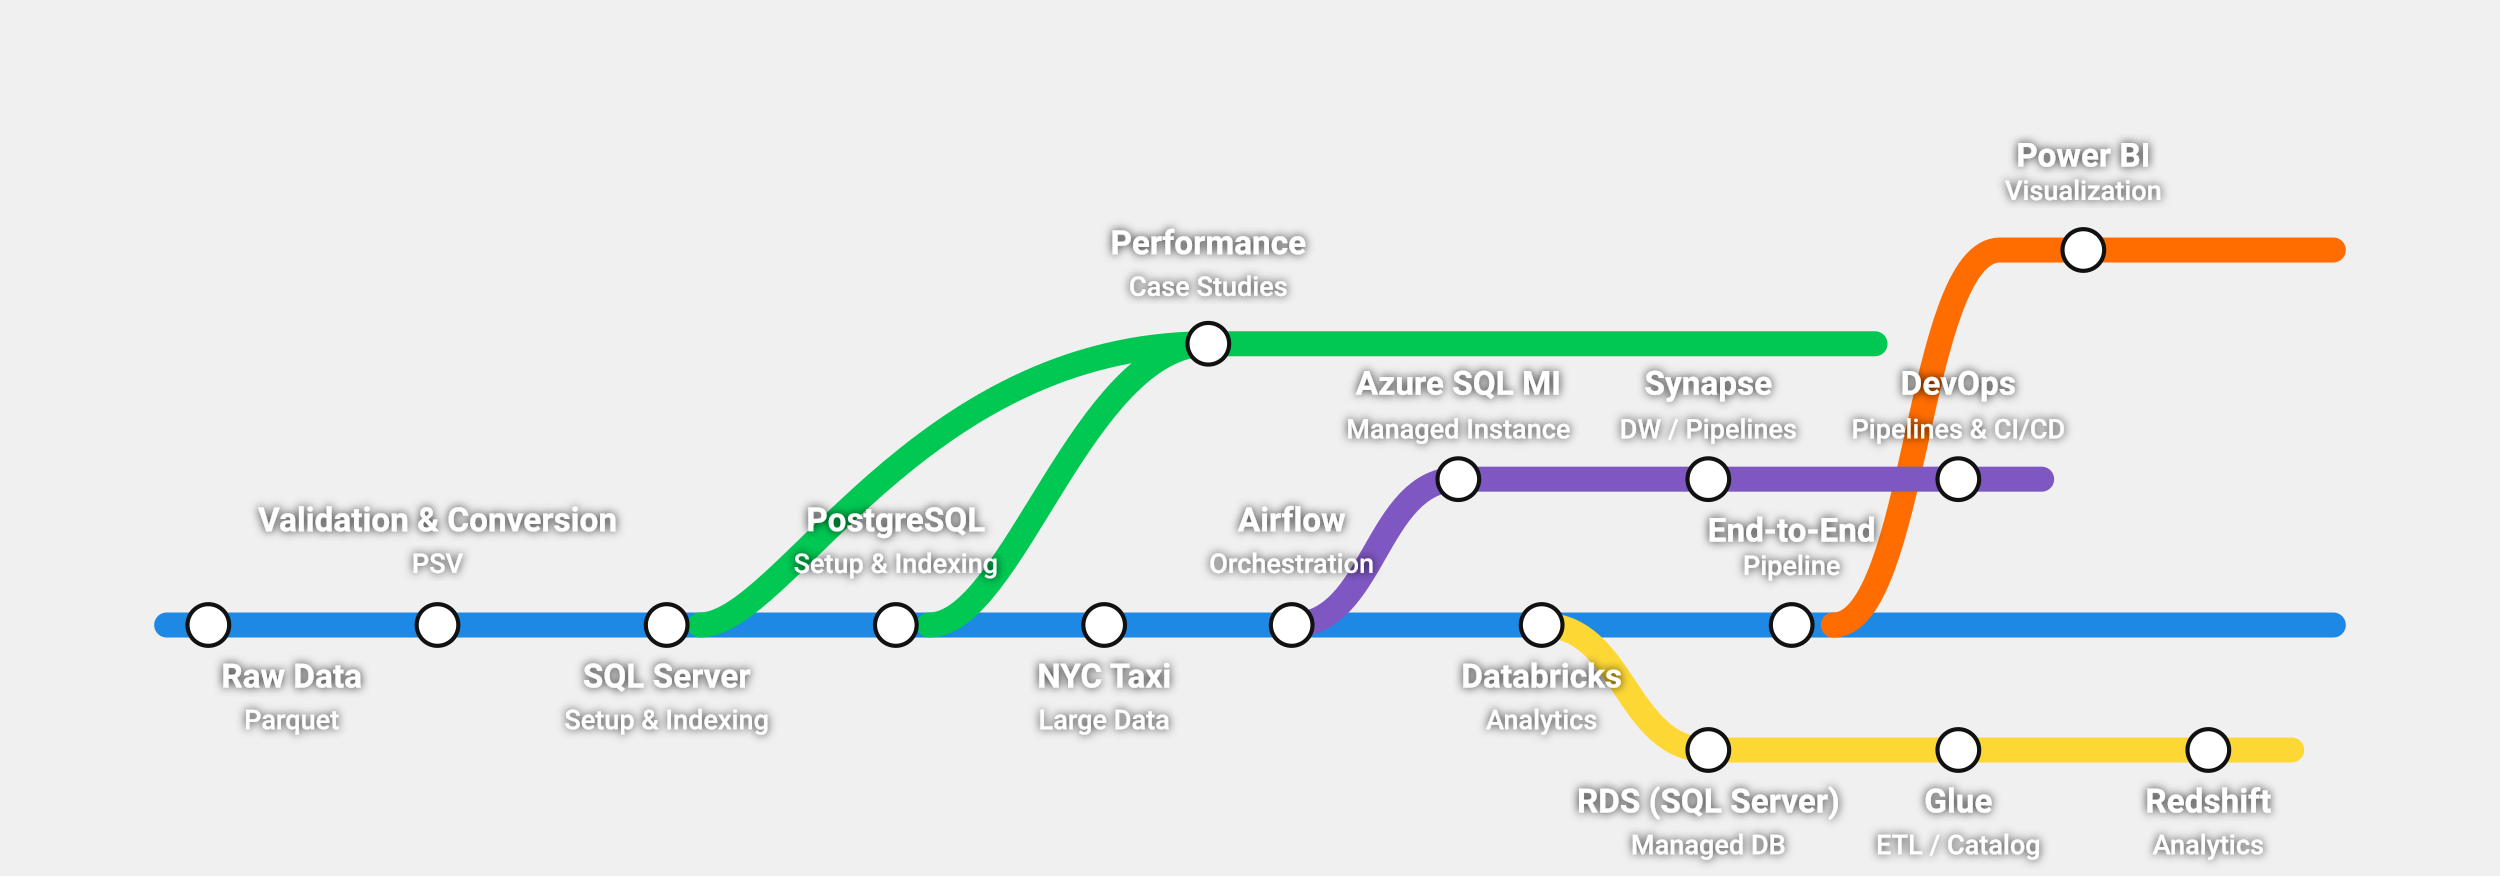
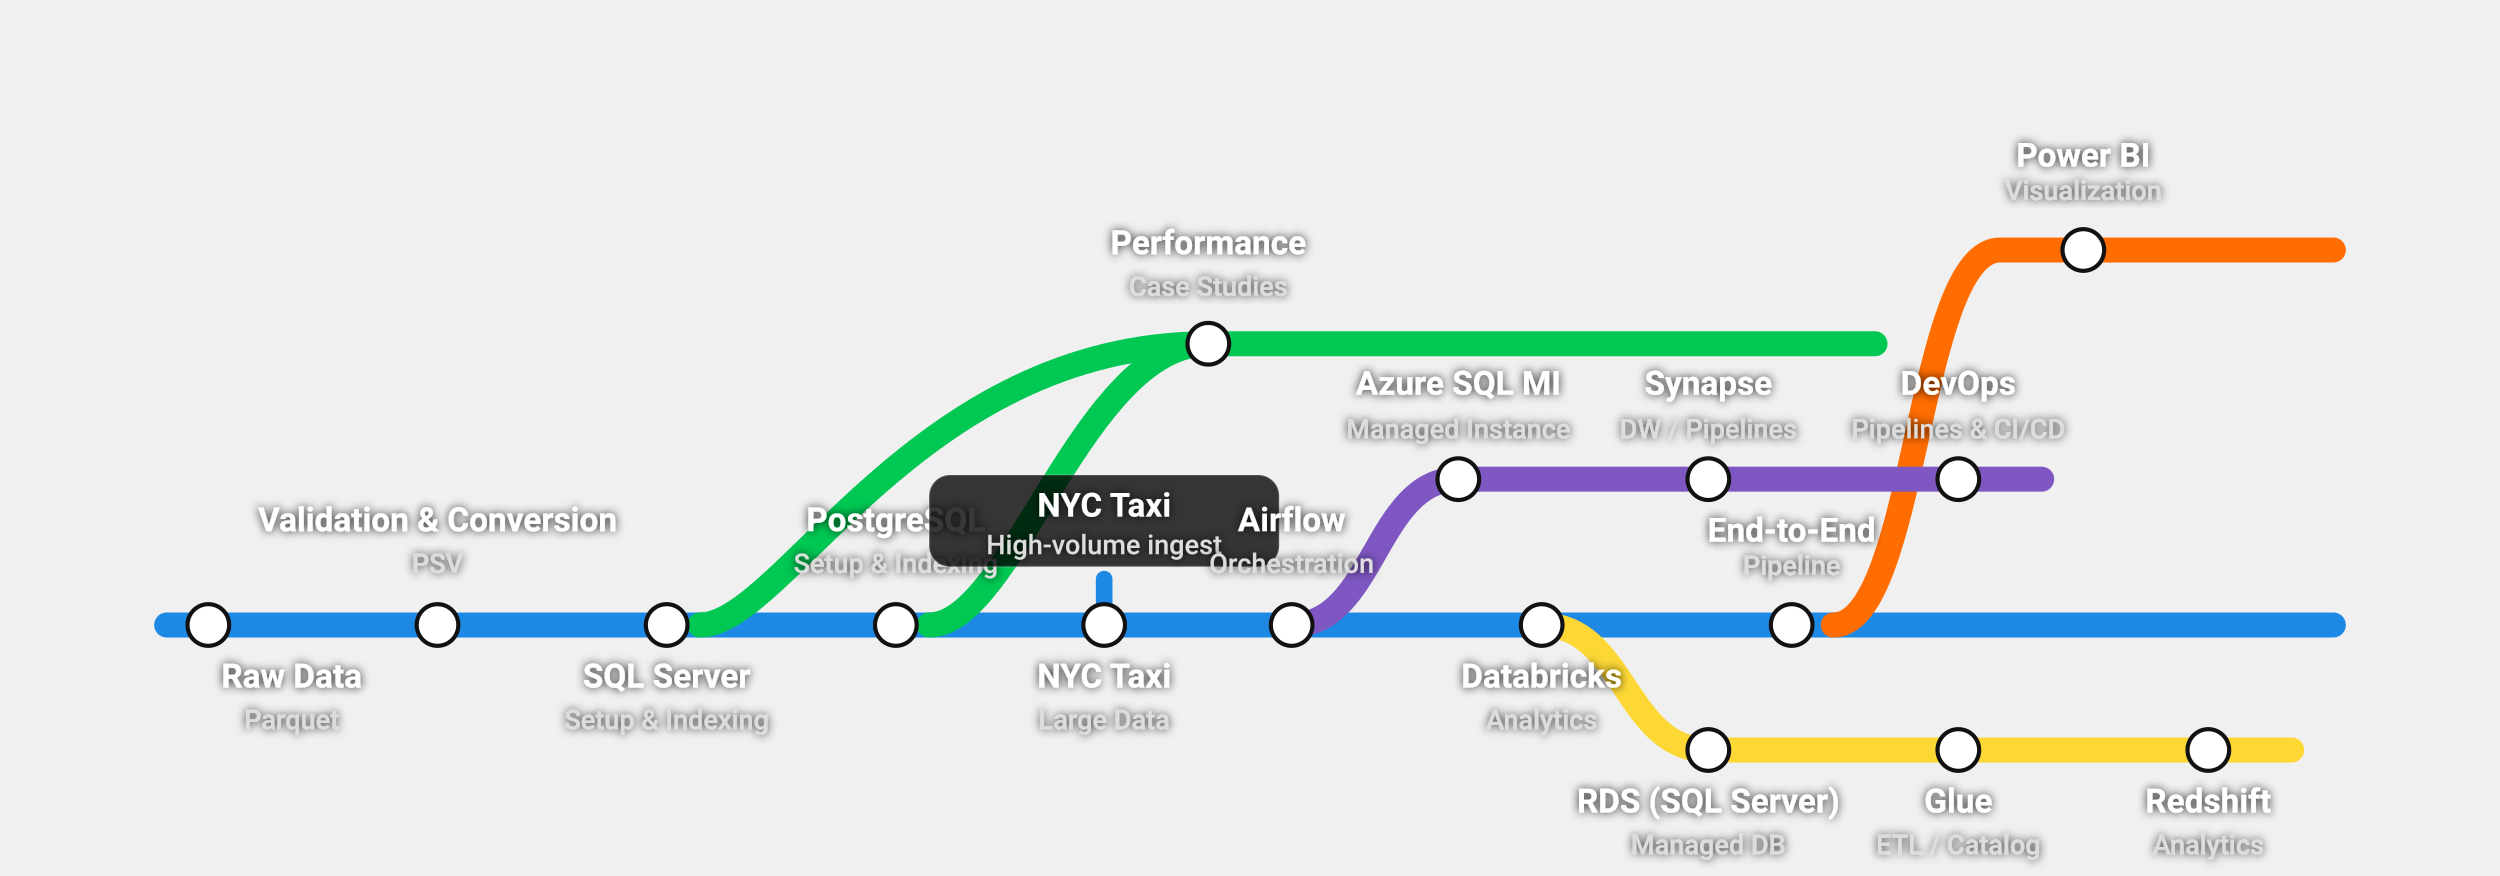
<svg xmlns="http://www.w3.org/2000/svg" xmlns:xlink="http://www.w3.org/1999/xlink" viewBox="0 0 1200 420" style="max-width:100%; height:auto; background:transparent" role="img" aria-label="Subway-style roadmap (vibrant)">
  <style>
+     :root {
+       --blue:#1E88E5; --green:#00C853; --orange:#FF6D00; --violet:#7E57C2; --gold:#FDD835;
+     }
    .line { fill:none; stroke-width:12; stroke-linecap:round; }
    .stop { stroke:#111; stroke-width:2; }
-     .label { font:600 16px/1.2 system-ui, -apple-system, Segoe UI, Roboto, Arial; fill:#fff; }
-     .muted { font:500 13px/1.2 system-ui, -apple-system, Segoe UI, Roboto, Arial; fill:#ddd; }
-   </style>
-   <style>
-     .label, .muted {
-       paint-order: stroke;            /* draw stroke under fill */
-       stroke: rgba(17,17,17,.85);     /* dark halo */
-       stroke-width: 4;                /* thickness of halo */
-       stroke-linejoin: round;
-     }
+     .label { font:600 16px/1.2 system-ui,-apple-system,Segoe UI,Roboto,Arial; fill:#fff; }
+     .muted { font:500 13px/1.2 system-ui,-apple-system,Segoe UI,Roboto,Arial; fill:#ddd; }

-     .tight-above .label { 
-       dominant-baseline: central; 
-     }
+     /* Glow only (keeps text pure white) */
+     .label, .muted { stroke-width:0; filter:url(#text-pop); }

-     .tight-above .muted { 
-       dominant-baseline: central; 
-     }
+     /* Optional helper for tight-above groups */
+     .tight-above .label, .tight-above .muted { dominant-baseline: central; }
  </style>
  <defs>
    <filter id="text-pop" x="-40%" y="-40%" width="180%" height="180%">
      <feDropShadow dx="0" dy="0" stdDeviation="2.4" flood-color="#000" flood-opacity="0.9" />
    </filter>
  </defs>
-   <style>
-     .label, .muted {
-       fill:#fff;              /* keep white */
-       stroke-width:0;         /* disable outline halo */
-       filter:url(#text-pop);  /* apply the new glow */
-     }
-   </style>
-   <path class="line" stroke="#1E88E5" d="M80,300 L1120,300" />
-   <path class="line" stroke="#00C853" d="M336,300 C376,300 440,165 580,165 L900,165" />
-   <path class="line" stroke="#00C853" d="M446,300 C486,300 520,165 580,165" />
-   <path class="line" stroke="#FF6D00" d="M880,300 C920,300 920,120 960,120 L1120,120" />
-   <path class="line" stroke="#7E57C2" d="M620,300 C660,300 660,230 700,230 L980,230" />
-   <path class="line" stroke="#FDD835" d="M740,300 C780,300 780,360 820,360 L1100,360" />
+   <g id="lines">
+     <path class="line" stroke="#1E88E5" d="M80,300 L1120,300" />
+     <path class="line" stroke="#00C853" d="M336,300 C376,300 440,165 580,165 L900,165" />
+     <path class="line" stroke="#00C853" d="M446,300 C486,300 520,165 580,165" />
+     <path class="line" stroke="#FF6D00" d="M880,300 C920,300 920,120 960,120 L1120,120" />
+     <path class="line" stroke="#7E57C2" d="M620,300 C660,300 660,230 700,230 L980,230" />
+     <path class="line" stroke="#FDD835" d="M740,300 C780,300 780,360 820,360 L1100,360" />
+   </g>
  <circle cx="100" cy="300" r="10" fill="#fff" class="stop" />
  <text x="140" y="330" text-anchor="middle" class="label">Raw Data</text>
  <text x="140" y="350" text-anchor="middle" class="muted">Parquet</text>
  <circle cx="210" cy="300" r="10" fill="#fff" class="stop" />
  <text x="210" y="255" text-anchor="middle" class="label">Validation &amp; Conversion</text>
  <text x="210" y="275" text-anchor="middle" class="muted">PSV</text>
-   <circle cx="320" cy="300" r="10" fill="#fff" class="stop" />
-   <text x="320" y="330" text-anchor="middle" class="label">SQL Server</text>
-   <text x="320" y="350" text-anchor="middle" class="muted">Setup &amp; Indexing</text>
+   <a xlink:href="/projects/sqlserver/">
+     <g class="stop-group">
+       <circle cx="320" cy="300" r="10" fill="#fff" class="stop" />
+       <text x="320" y="330" text-anchor="middle" class="label">SQL Server</text>
+       <text x="320" y="350" text-anchor="middle" class="muted">Setup &amp; Indexing</text>
+     </g>
+   </a>
  <circle cx="430" cy="300" r="10" fill="#fff" class="stop" />
  <text x="430" y="255" text-anchor="middle" class="label">PostgreSQL</text>
  <text x="430" y="275" text-anchor="middle" class="muted">Setup &amp; Indexing</text>
-   <a xlink:href="/projects/nyc-taxi/" target="_top">
-     <circle cx="530" cy="300" r="10" fill="#fff" class="stop" />
+   <a xlink:href="/projects/nyc-taxi/" target="_top" aria-label="NYC Taxi — high-volume ingest">
+     <g class="stop-group placard" transform="translate(530,300)">
+       <line x1="0" y1="0" x2="0" y2="-22" stroke="#1E88E5" stroke-width="8" stroke-linecap="round" />
+       <rect x="-84" y="-72" width="168" height="44" rx="10" ry="10" fill="rgba(0,0,0,.78)" stroke="rgba(255,255,255,.15)" stroke-width="1" />
+       <text x="0" y="-52" text-anchor="middle" class="label">NYC Taxi</text>
+       <text x="0" y="-34" text-anchor="middle" class="muted">High-volume ingest</text>
+     </g>
  </a>
+   <circle cx="530" cy="300" r="10" fill="#fff" class="stop" />
  <text x="530" y="330" text-anchor="middle" class="label">NYC Taxi</text>
  <text x="530" y="350" text-anchor="middle" class="muted">Large Data</text>
  <text x="620" y="255" text-anchor="middle" class="label">Airflow</text>
  <text x="620" y="275" text-anchor="middle" class="muted">Orchestration</text>
-   <a xlink:href="/projects/databricks-notebooks/">
-     <circle cx="740" cy="300" r="10" fill="#fff" class="stop" />
-   </a>
+   <circle cx="740" cy="300" r="10" fill="#fff" class="stop" />
  <text x="740" y="330" text-anchor="middle" class="label">Databricks</text>
  <text x="740" y="350" text-anchor="middle" class="muted">Analytics</text>
-   <a xlink:href="/projects/end-to-end/">
-     <circle cx="860" cy="300" r="10" fill="#fff" class="stop" />
-   </a>
+   <circle cx="860" cy="300" r="10" fill="#fff" class="stop" />
  <text x="860" y="260" text-anchor="middle" class="label">End-to-End</text>
  <text x="860" y="276" text-anchor="middle" class="muted">Pipeline</text>
-   <a xlink:href="/projects/sqlserver-performance/">
-     <circle cx="580" cy="165" r="10" fill="#fff" class="stop" />
-   </a>
+   <circle cx="580" cy="165" r="10" fill="#fff" class="stop" />
  <text x="580" y="122" text-anchor="middle" class="label">Performance</text>
  <text x="580" y="142" text-anchor="middle" class="muted">Case Studies</text>
-   <a xlink:href="/projects/powerbi-dashboards/">
-     <circle cx="1000" cy="120" r="10" fill="#fff" class="stop" />
-   </a>
+   <circle cx="1000" cy="120" r="10" fill="#fff" class="stop" />
  <text x="1000" y="80" text-anchor="middle" class="label">Power BI</text>
  <text x="1000" y="96" text-anchor="middle" class="muted">Visualization</text>
-   <a xlink:href="/projects/airflow-etl/">
-     <circle cx="620" cy="300" r="10" fill="#fff" class="stop" />
-   </a>
-   <a xlink:href="/projects/azure-sql-mi/">
-     <circle cx="700" cy="230" r="10" fill="#fff" class="stop" />
-   </a>
+   <circle cx="620" cy="300" r="10" fill="#fff" class="stop" />
+   <circle cx="700" cy="230" r="10" fill="#fff" class="stop" />
  <g class="tight-above" transform="translate(700,230)">
    <text x="0" y="-46" text-anchor="middle" class="label">Azure SQL MI</text>
    <text x="0" y="-24" text-anchor="middle" class="muted">Managed Instance</text>
  </g>
-   <a xlink:href="/projects/azure-synapse/">
-     <circle cx="820" cy="230" r="10" fill="#fff" class="stop" />
-   </a>
+   <circle cx="820" cy="230" r="10" fill="#fff" class="stop" />
  <g class="tight-above" transform="translate(820,230)">
    <text x="0" y="-46" text-anchor="middle" class="label">Synapse</text>
    <text x="0" y="-24" text-anchor="middle" class="muted">DW / Pipelines</text>
  </g>
-   <a xlink:href="/projects/azure-devops/">
-     <circle cx="940" cy="230" r="10" fill="#fff" class="stop" />
-   </a>
+   <circle cx="940" cy="230" r="10" fill="#fff" class="stop" />
  <g class="tight-above" transform="translate(940,230)">
    <text x="0" y="-46" text-anchor="middle" class="label">DevOps</text>
    <text x="0" y="-24" text-anchor="middle" class="muted">Pipelines &amp; CI/CD</text>
  </g>
-   <a xlink:href="/projects/aws-rds-sqlserver/">
-     <circle cx="820" cy="360" r="10" fill="#fff" class="stop" />
-   </a>
+   <circle cx="820" cy="360" r="10" fill="#fff" class="stop" />
  <text x="820" y="390" text-anchor="middle" class="label">RDS (SQL Server)</text>
  <text x="820" y="410" text-anchor="middle" class="muted">Managed DB</text>
-   <a xlink:href="/projects/aws-glue/">
-     <circle cx="940" cy="360" r="10" fill="#fff" class="stop" />
-   </a>
+   <circle cx="940" cy="360" r="10" fill="#fff" class="stop" />
  <text x="940" y="390" text-anchor="middle" class="label">Glue</text>
  <text x="940" y="410" text-anchor="middle" class="muted">ETL / Catalog</text>
-   <a xlink:href="/projects/aws-redshift/">
-     <circle cx="1060" cy="360" r="10" fill="#fff" class="stop" />
-   </a>
+   <circle cx="1060" cy="360" r="10" fill="#fff" class="stop" />
  <text x="1060" y="390" text-anchor="middle" class="label">Redshift</text>
  <text x="1060" y="410" text-anchor="middle" class="muted">Analytics</text>
</svg>
